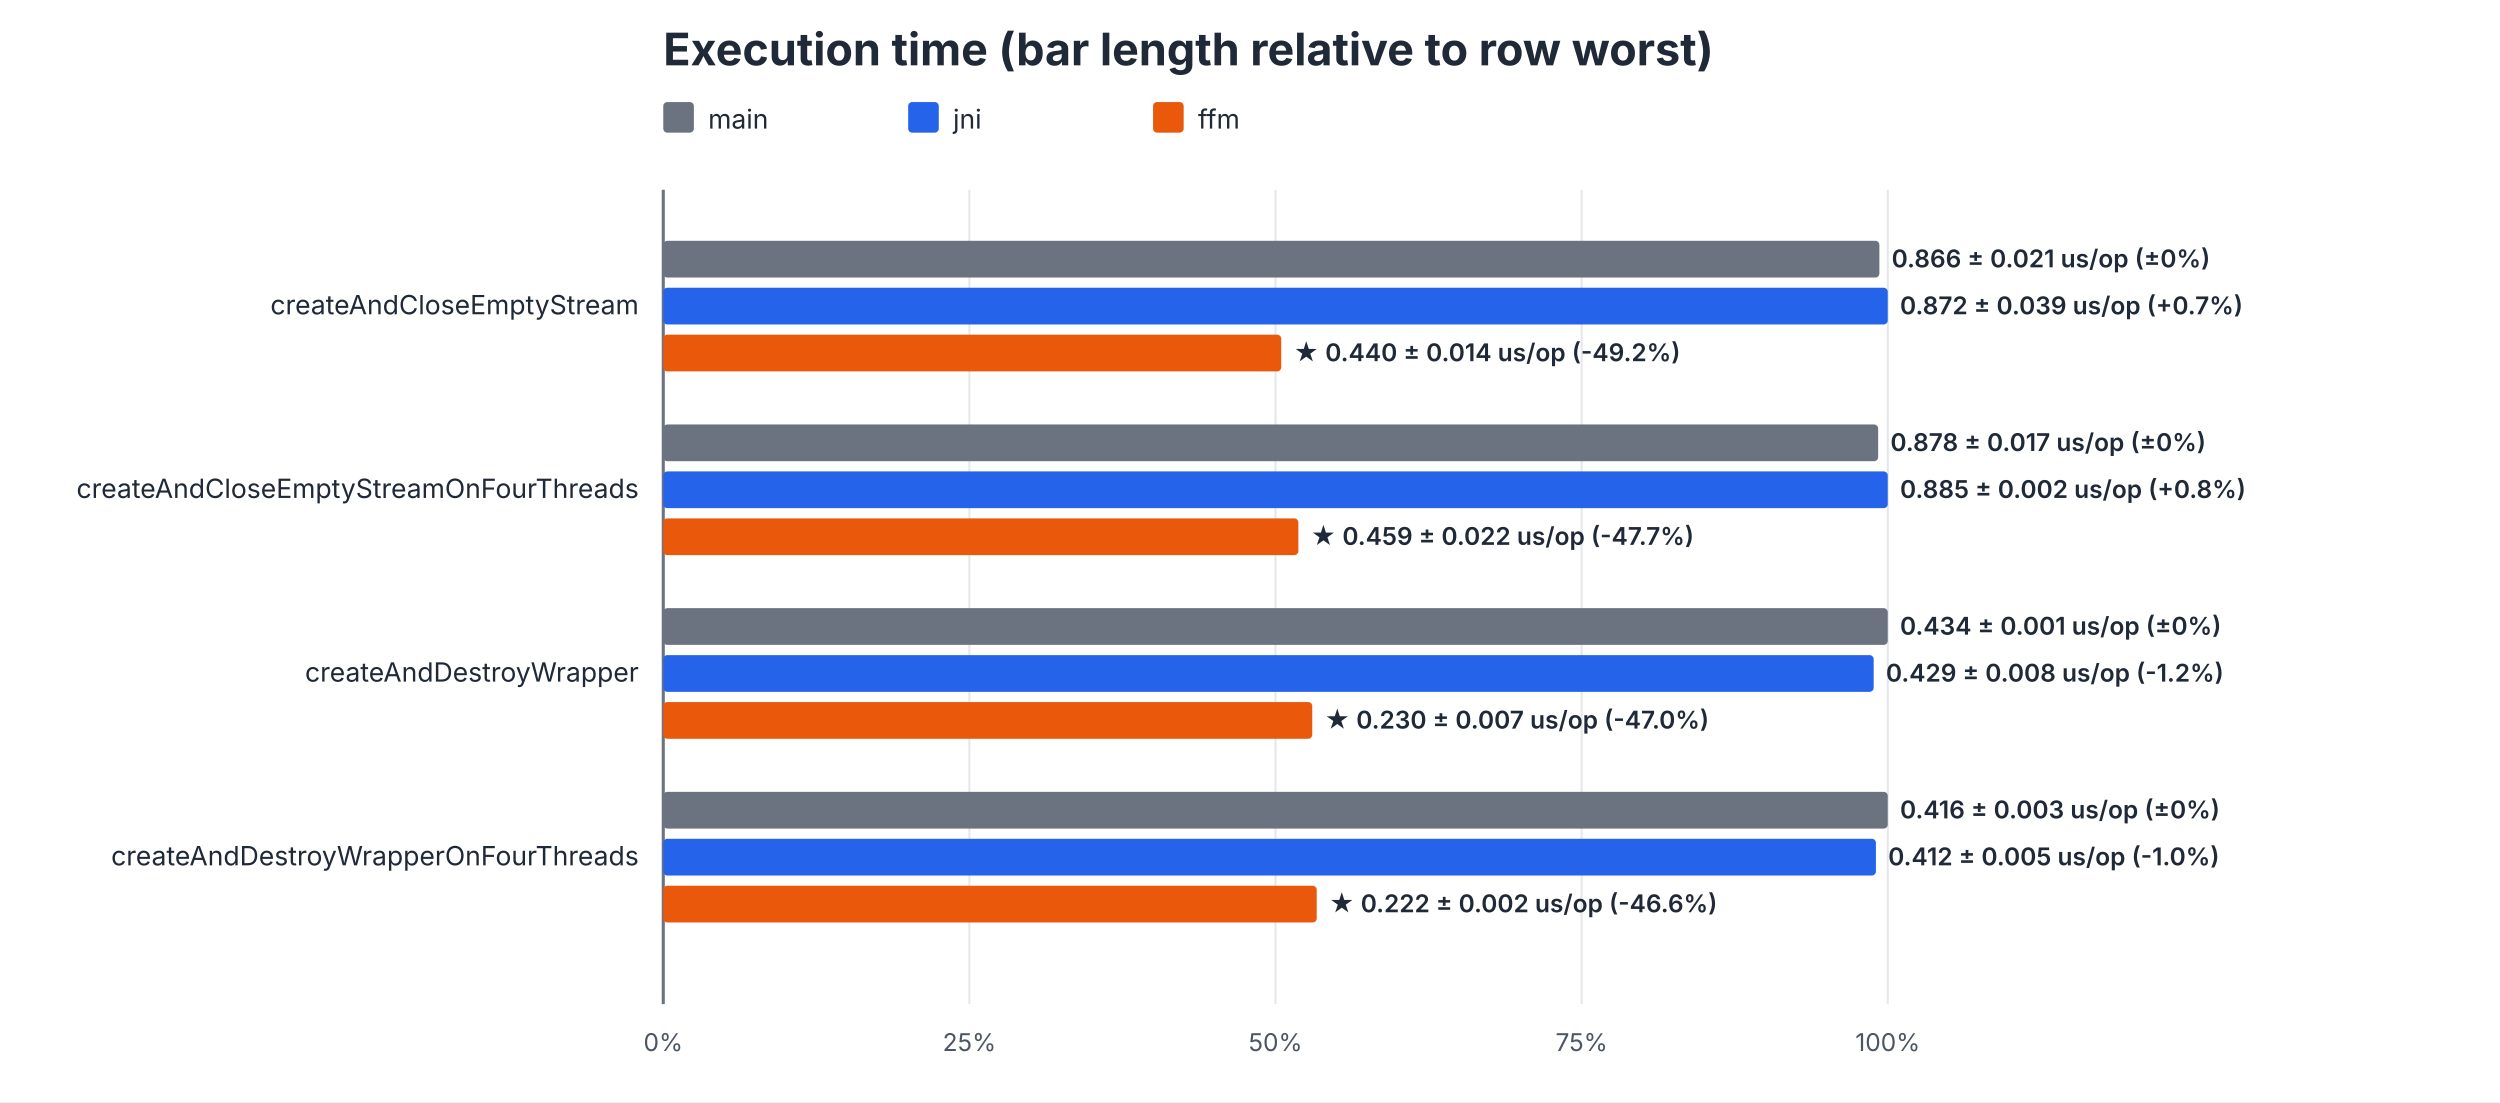
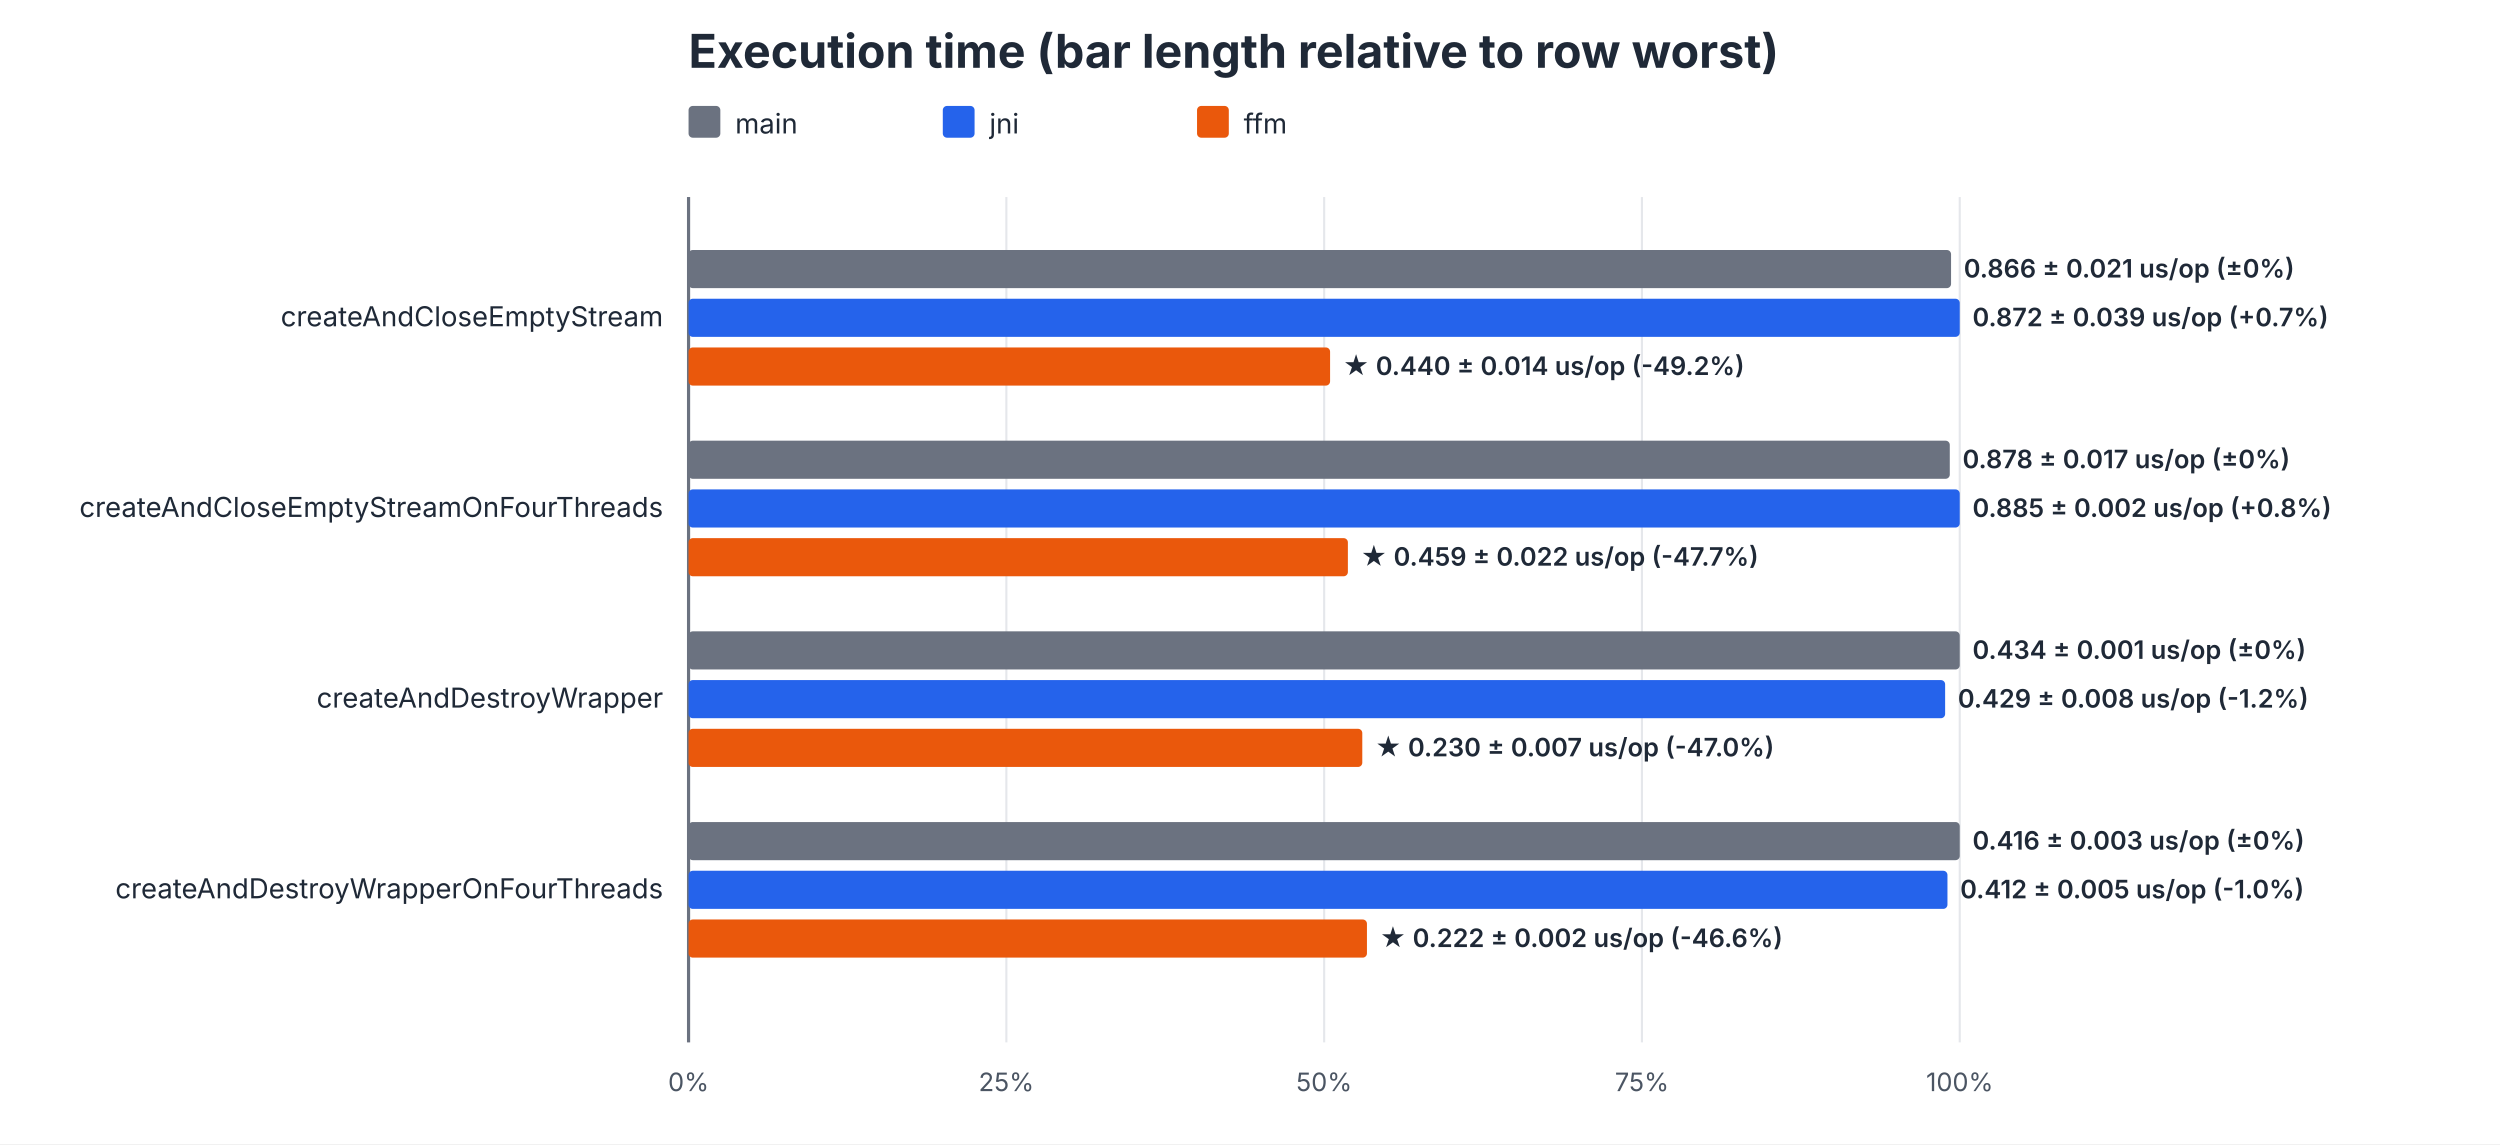
- <svg xmlns="http://www.w3.org/2000/svg" width="1225" height="540" viewBox="0 0 1225 540">
+ <svg xmlns="http://www.w3.org/2000/svg" width="1180" height="540" viewBox="0 0 1180 540">
  <rect width="100%" height="100%" fill="#ffffff" />
  <style>text{font-family:system-ui,-apple-system,sans-serif;fill:#1f2937}.title{font-size:22px;font-weight:700}.label{font-size:13px}.tick{font-size:12px;fill:#4b5563}.value{font-size:12px;font-weight:600}</style>
  <text x="325.0" y="32" class="title">Execution time (bar length relative to row worst)</text>
  <rect x="325.0" y="50" width="15" height="15" rx="2" fill="#6b7280" />
  <text x="347.0" y="63" class="label">main</text>
  <rect x="445.0" y="50" width="15" height="15" rx="2" fill="#2563eb" />
  <text x="467.0" y="63" class="label">jni</text>
  <rect x="565.0" y="50" width="15" height="15" rx="2" fill="#ea580c" />
  <text x="587.0" y="63" class="label">ffm</text>
  <line x1="325.0" y1="93" x2="325.0" y2="492" stroke="#e5e7eb" />
  <text x="325.0" y="515" text-anchor="middle" class="tick">0%</text>
  <line x1="475.0" y1="93" x2="475.0" y2="492" stroke="#e5e7eb" />
  <text x="475.0" y="515" text-anchor="middle" class="tick">25%</text>
  <line x1="625.0" y1="93" x2="625.0" y2="492" stroke="#e5e7eb" />
  <text x="625.0" y="515" text-anchor="middle" class="tick">50%</text>
  <line x1="775.0" y1="93" x2="775.0" y2="492" stroke="#e5e7eb" />
  <text x="775.0" y="515" text-anchor="middle" class="tick">75%</text>
  <line x1="925.0" y1="93" x2="925.0" y2="492" stroke="#e5e7eb" />
  <text x="925.0" y="515" text-anchor="middle" class="tick">100%</text>
  <line x1="325.0" y1="93" x2="325.0" y2="492" stroke="#6b7280" stroke-width="1.5" />
  <text x="313.0" y="154.0" text-anchor="end" class="label">createAndCloseEmptyStream</text>
  <rect x="325.0" y="118.0" width="595.9" height="18" rx="2" fill="#6b7280" />
  <text x="926.9" y="131.0" class="value">0.866 ± 0.021 us/op (±0%)</text>
  <rect x="325.0" y="141.0" width="600.0" height="18" rx="2" fill="#2563eb" />
  <text x="931.0" y="154.0" class="value">0.872 ± 0.039 us/op (+0.7%)</text>
  <rect x="325.0" y="164.0" width="302.8" height="18" rx="2" fill="#ea580c" />
  <text x="633.8" y="177.0" class="value">★ 0.440 ± 0.014 us/op (-49.2%)</text>
  <text x="313.0" y="244.0" text-anchor="end" class="label">createAndCloseEmptyStreamOnFourThreads</text>
  <rect x="325.0" y="208.0" width="595.3" height="18" rx="2" fill="#6b7280" />
  <text x="926.3" y="221.0" class="value">0.878 ± 0.017 us/op (±0%)</text>
  <rect x="325.0" y="231.0" width="600.0" height="18" rx="2" fill="#2563eb" />
  <text x="931.0" y="244.0" class="value">0.885 ± 0.002 us/op (+0.8%)</text>
  <rect x="325.0" y="254.0" width="311.2" height="18" rx="2" fill="#ea580c" />
  <text x="642.2" y="267.0" class="value">★ 0.459 ± 0.022 us/op (-47.7%)</text>
  <text x="313.0" y="334.0" text-anchor="end" class="label">createAndDestroyWrapper</text>
  <rect x="325.0" y="298.0" width="600.0" height="18" rx="2" fill="#6b7280" />
  <text x="931.0" y="311.0" class="value">0.434 ± 0.001 us/op (±0%)</text>
  <rect x="325.0" y="321.0" width="593.1" height="18" rx="2" fill="#2563eb" />
  <text x="924.1" y="334.0" class="value">0.429 ± 0.008 us/op (-1.2%)</text>
  <rect x="325.0" y="344.0" width="318.0" height="18" rx="2" fill="#ea580c" />
  <text x="649.0" y="357.0" class="value">★ 0.230 ± 0.007 us/op (-47.0%)</text>
  <text x="313.0" y="424.0" text-anchor="end" class="label">createAndDestroyWrapperOnFourThreads</text>
  <rect x="325.0" y="388.0" width="600.0" height="18" rx="2" fill="#6b7280" />
  <text x="931.0" y="401.0" class="value">0.416 ± 0.003 us/op (±0%)</text>
  <rect x="325.0" y="411.0" width="594.2" height="18" rx="2" fill="#2563eb" />
  <text x="925.2" y="424.0" class="value">0.412 ± 0.005 us/op (-1.0%)</text>
  <rect x="325.0" y="434.0" width="320.2" height="18" rx="2" fill="#ea580c" />
  <text x="651.2" y="447.0" class="value">★ 0.222 ± 0.002 us/op (-46.6%)</text>
</svg>
